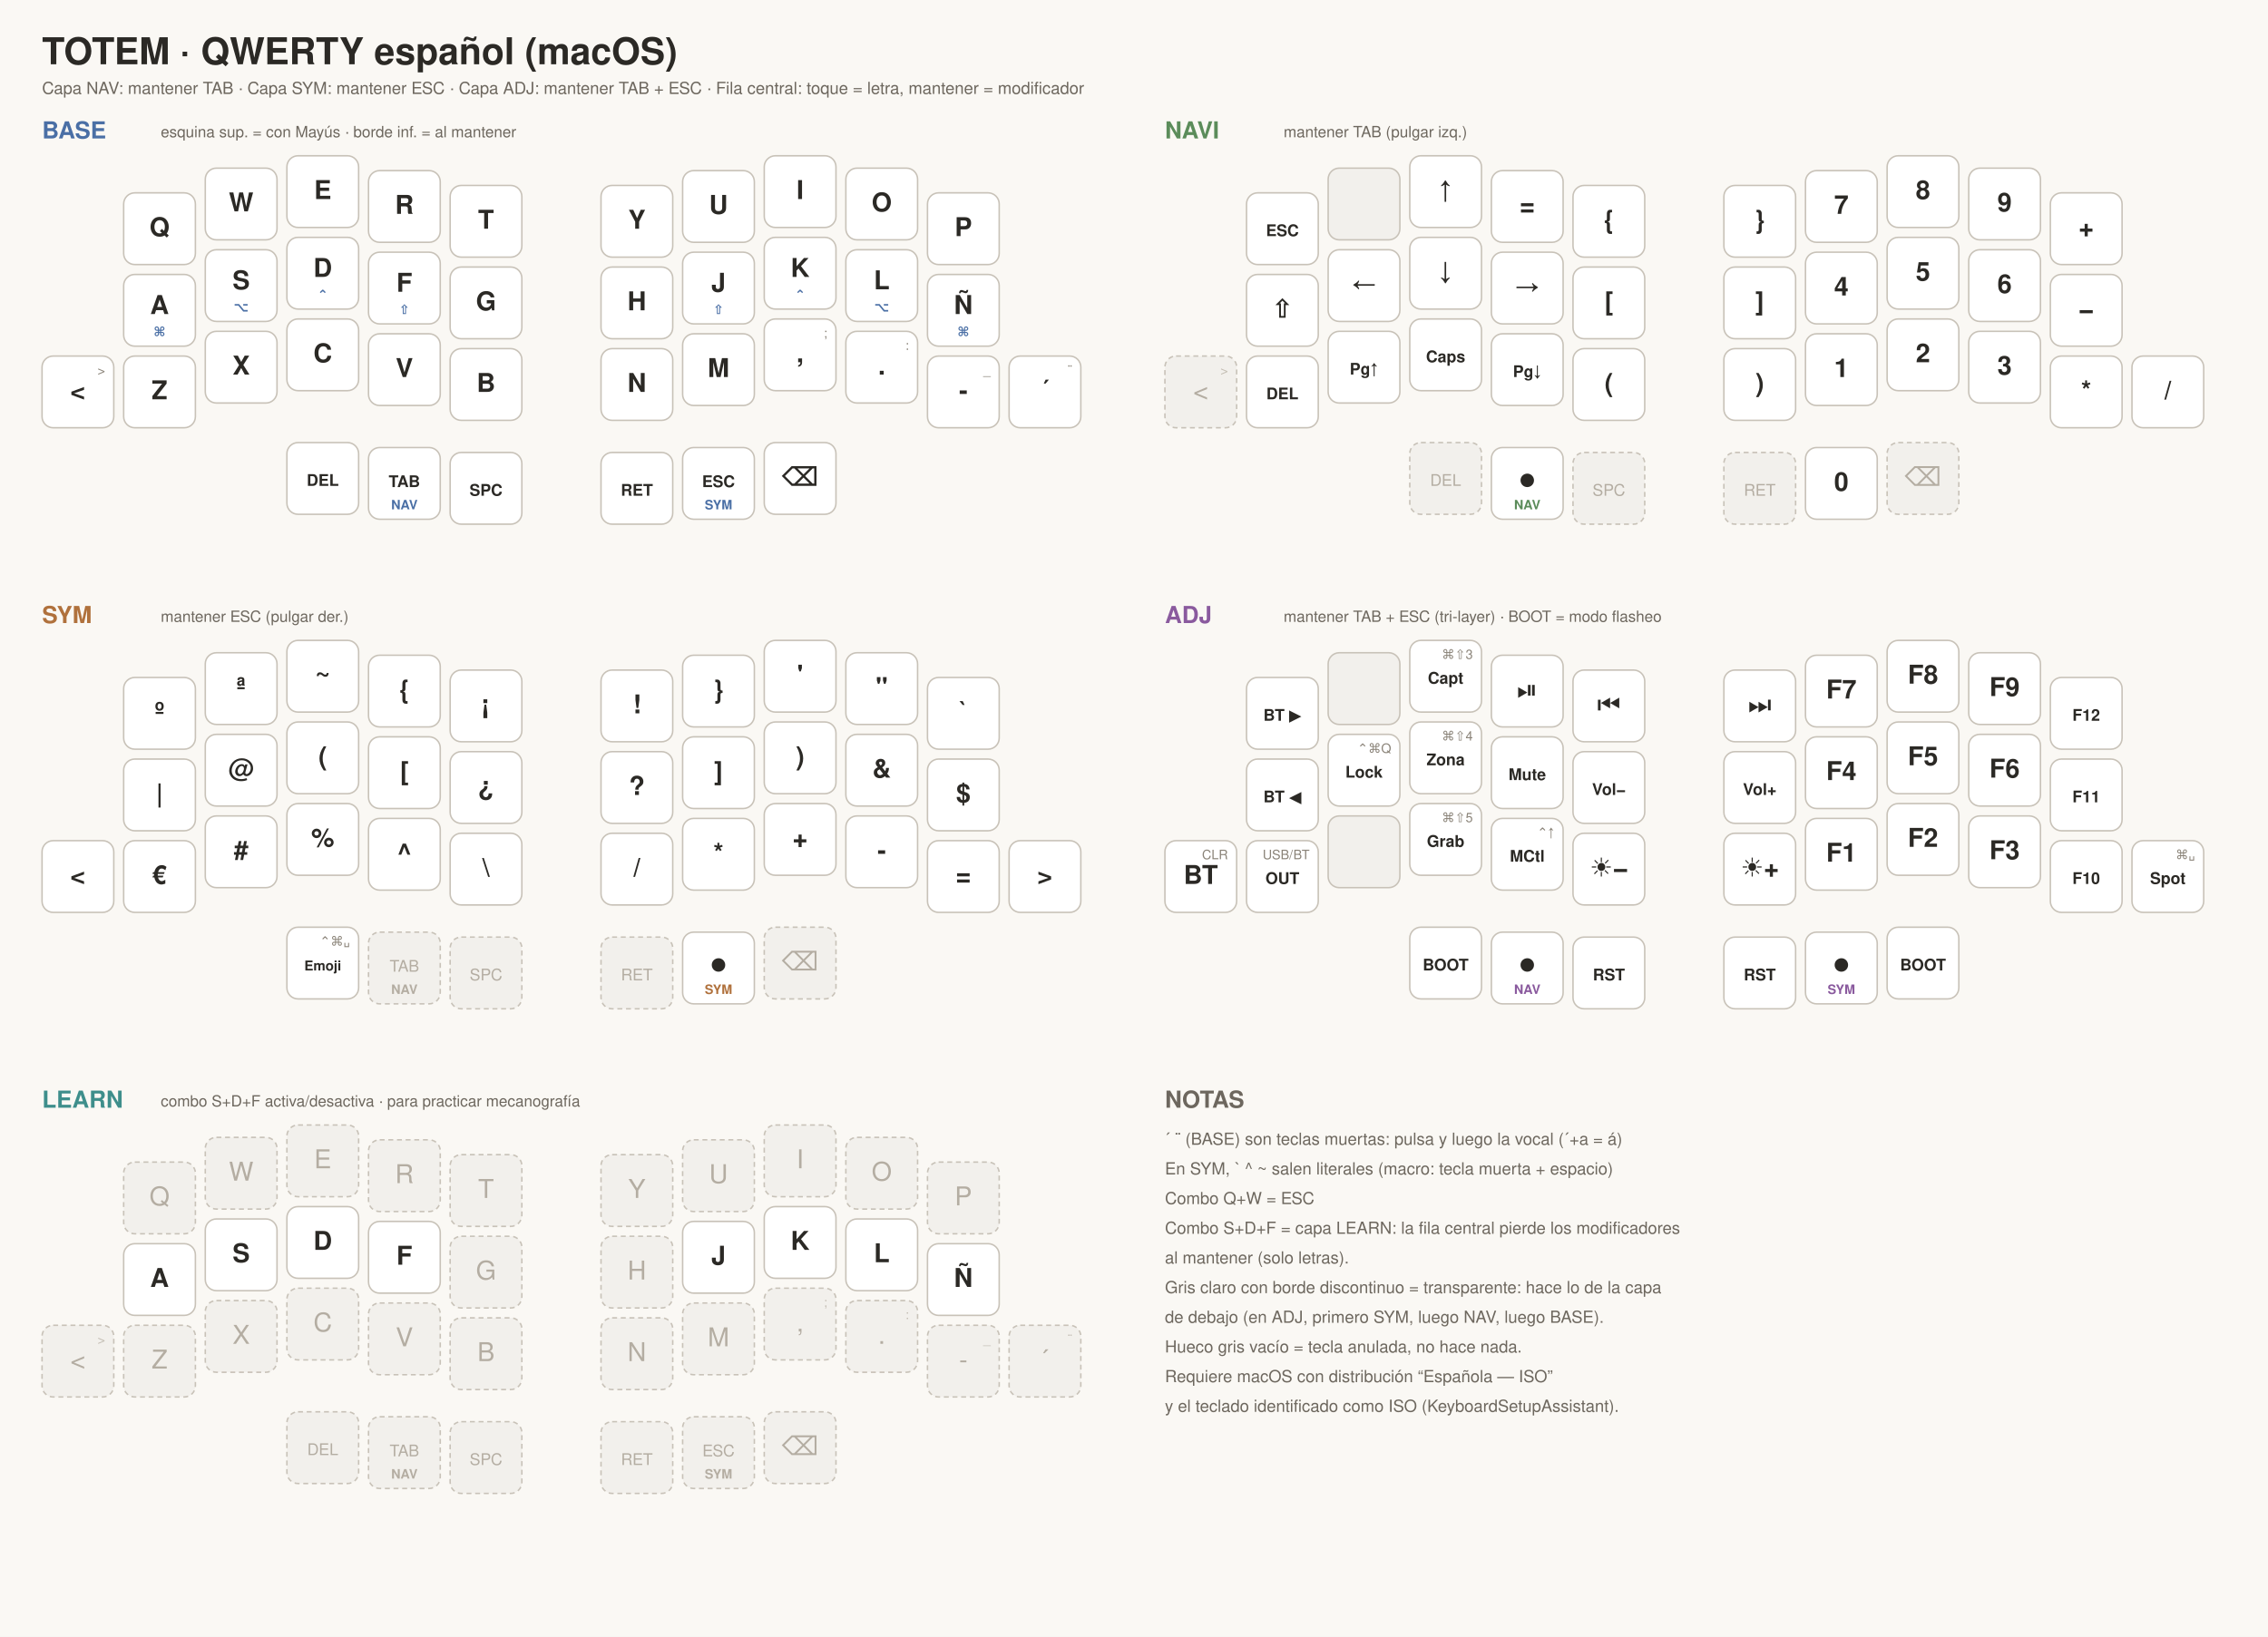
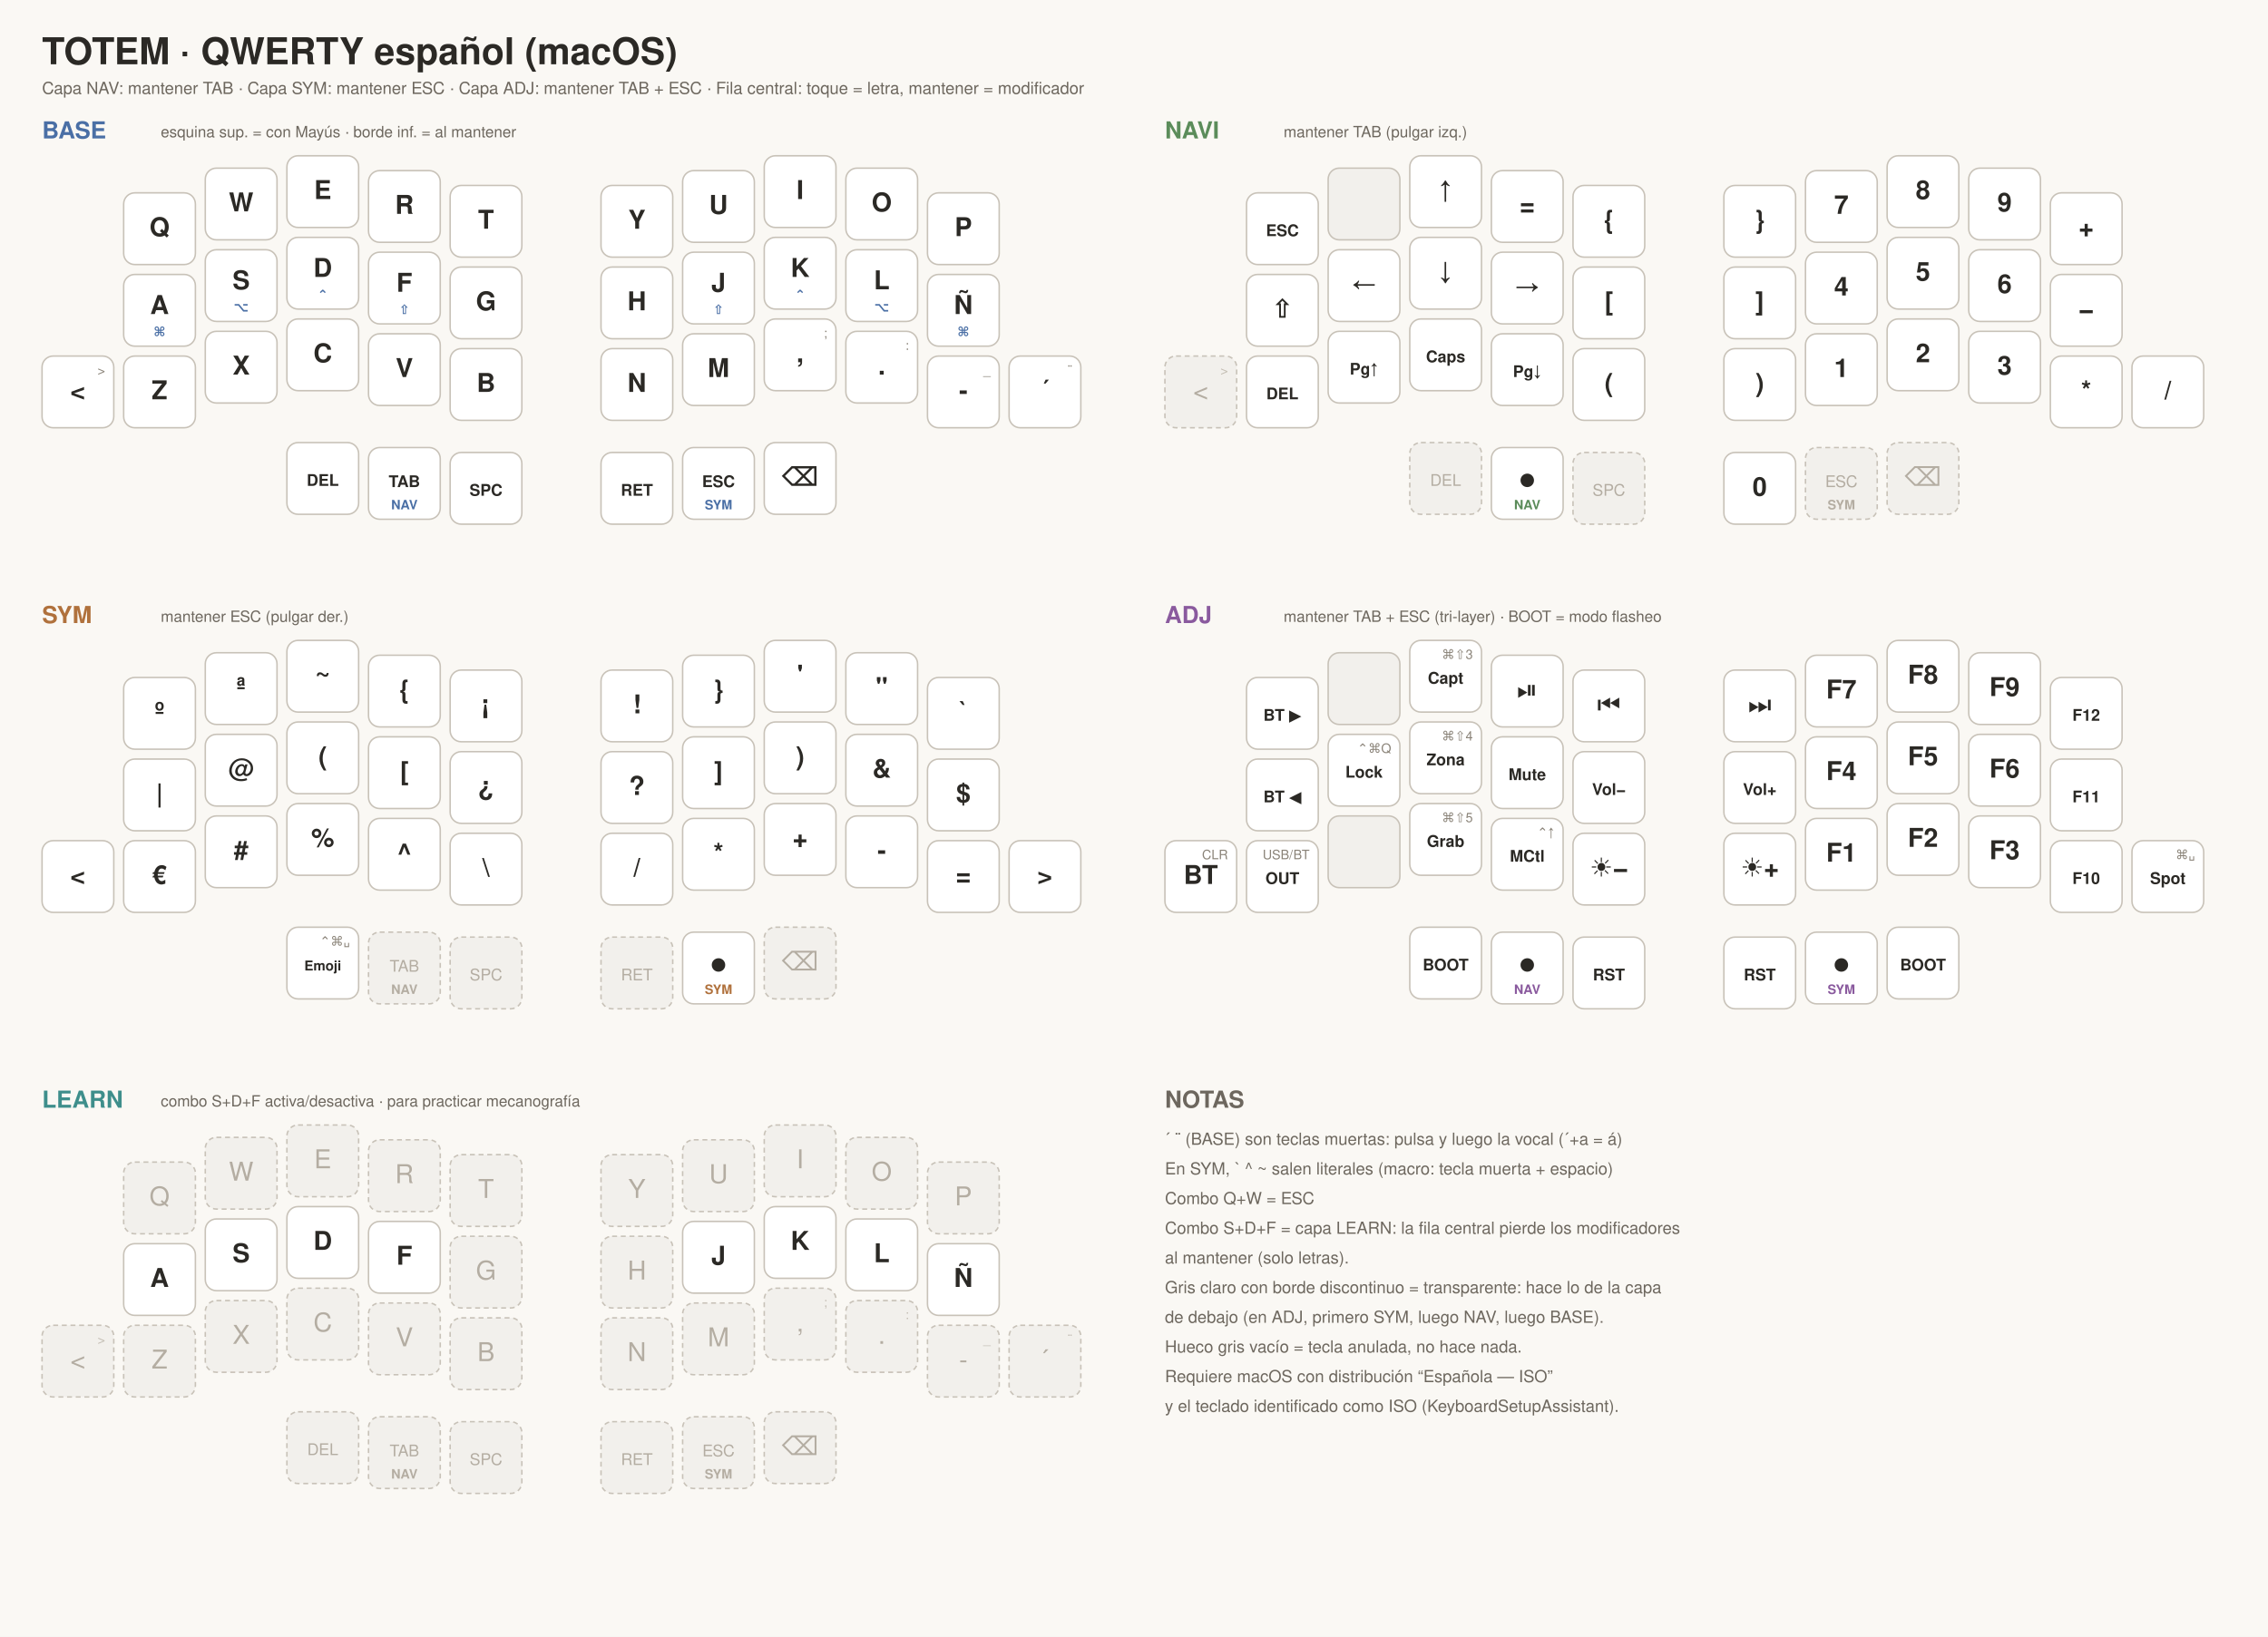
<svg xmlns="http://www.w3.org/2000/svg" viewBox="0 0 1834 1324" font-family="Helvetica Neue, Helvetica, Arial, sans-serif">
  <style>.bg{fill:#faf8f4}.ink{fill:#2b2925}.muted{fill:#6d675e}.sec{fill:#8a8378}.inh{fill:#b4ada2}.inh2{fill:#c4beb4}.k{fill:#ffffff;stroke:#c8c2b8}.off{fill:#f2f0ec;stroke:#c8c2b8}.none{fill:#f2f0ec;stroke:#c8c2b8}.a-BASE{fill:#4A6FA5}.a-NAVI{fill:#5B8C5A}.a-SYM{fill:#B0713C}.a-ADJ{fill:#8A5A9E}.a-LEARN{fill:#3E8E8B}@media (prefers-color-scheme: dark){.bg{fill:#1b1a18}.ink{fill:#ece8e1}.muted{fill:#a8a196}.sec{fill:#9a9387}.inh{fill:#7a7469}.inh2{fill:#6e685e}.k{fill:#2b2926;stroke:#4a463f}.off{fill:#24221f;stroke:#58534b}.none{fill:#25231f;stroke:#615b52}.a-BASE{fill:#86A9DE}.a-NAVI{fill:#8CC08A}.a-SYM{fill:#E0A46E}.a-ADJ{fill:#C094D2}.a-LEARN{fill:#6FC4BF}}</style>
  <rect class="bg" width="1834" height="1324" />
  <text x="34" y="52" font-size="30" font-weight="800" class="ink">TOTEM · QWERTY español (macOS)</text>
  <text x="34" y="76" font-size="13.5" class="muted">Capa NAV: mantener TAB · Capa SYM: mantener ESC · Capa ADJ: mantener TAB + ESC · Fila central: toque = letra, mantener = modificador</text>
  <text x="34" y="112" font-size="19" font-weight="800" class="a-BASE">BASE</text>
  <text x="130" y="111" font-size="12.5" class="muted">esquina sup. = con Mayús · borde inf. = al mantener</text>
  <rect class="k" x="100" y="156" width="58" height="58" rx="9" stroke-width="1.2" />
  <text x="129.0" y="191.0" text-anchor="middle" font-size="21" font-weight="600" class="ink">Q</text>
  <rect class="k" x="486" y="150" width="58" height="58" rx="9" stroke-width="1.2" />
  <text x="515.0" y="185.0" text-anchor="middle" font-size="21" font-weight="600" class="ink">Y</text>
  <rect class="k" x="166" y="136" width="58" height="58" rx="9" stroke-width="1.2" />
  <text x="195.0" y="171.0" text-anchor="middle" font-size="21" font-weight="600" class="ink">W</text>
  <rect class="k" x="552" y="138" width="58" height="58" rx="9" stroke-width="1.2" />
  <text x="581.0" y="173.0" text-anchor="middle" font-size="21" font-weight="600" class="ink">U</text>
  <rect class="k" x="232" y="126" width="58" height="58" rx="9" stroke-width="1.2" />
  <text x="261.0" y="161.0" text-anchor="middle" font-size="21" font-weight="600" class="ink">E</text>
  <rect class="k" x="618" y="126" width="58" height="58" rx="9" stroke-width="1.2" />
  <text x="647.0" y="161.0" text-anchor="middle" font-size="21" font-weight="600" class="ink">I</text>
  <rect class="k" x="298" y="138" width="58" height="58" rx="9" stroke-width="1.2" />
  <text x="327.0" y="173.0" text-anchor="middle" font-size="21" font-weight="600" class="ink">R</text>
  <rect class="k" x="684" y="136" width="58" height="58" rx="9" stroke-width="1.2" />
  <text x="713.0" y="171.0" text-anchor="middle" font-size="21" font-weight="600" class="ink">O</text>
  <rect class="k" x="364" y="150" width="58" height="58" rx="9" stroke-width="1.2" />
  <text x="393.0" y="185.0" text-anchor="middle" font-size="21" font-weight="600" class="ink">T</text>
  <rect class="k" x="750" y="156" width="58" height="58" rx="9" stroke-width="1.2" />
  <text x="779.0" y="191.0" text-anchor="middle" font-size="21" font-weight="600" class="ink">P</text>
  <rect class="k" x="100" y="222" width="58" height="58" rx="9" stroke-width="1.2" />
  <text x="129.0" y="254.0" text-anchor="middle" font-size="21" font-weight="600" class="ink">A</text>
  <text x="129.0" y="272" text-anchor="middle" font-size="10.5" font-weight="700" class="a-BASE">⌘</text>
  <rect class="k" x="486" y="216" width="58" height="58" rx="9" stroke-width="1.2" />
  <text x="515.0" y="251.0" text-anchor="middle" font-size="21" font-weight="600" class="ink">H</text>
  <rect class="k" x="166" y="202" width="58" height="58" rx="9" stroke-width="1.2" />
  <text x="195.0" y="234.0" text-anchor="middle" font-size="21" font-weight="600" class="ink">S</text>
  <text x="195.0" y="252" text-anchor="middle" font-size="10.5" font-weight="700" class="a-BASE">⌥</text>
  <rect class="k" x="552" y="204" width="58" height="58" rx="9" stroke-width="1.2" />
  <text x="581.0" y="236.0" text-anchor="middle" font-size="21" font-weight="600" class="ink">J</text>
  <text x="581.0" y="254" text-anchor="middle" font-size="10.5" font-weight="700" class="a-BASE">⇧</text>
  <rect class="k" x="232" y="192" width="58" height="58" rx="9" stroke-width="1.2" />
  <text x="261.0" y="224.0" text-anchor="middle" font-size="21" font-weight="600" class="ink">D</text>
  <text x="261.0" y="242" text-anchor="middle" font-size="10.5" font-weight="700" class="a-BASE">⌃</text>
  <rect class="k" x="618" y="192" width="58" height="58" rx="9" stroke-width="1.2" />
  <text x="647.0" y="224.0" text-anchor="middle" font-size="21" font-weight="600" class="ink">K</text>
  <text x="647.0" y="242" text-anchor="middle" font-size="10.5" font-weight="700" class="a-BASE">⌃</text>
  <rect class="k" x="298" y="204" width="58" height="58" rx="9" stroke-width="1.2" />
  <text x="327.0" y="236.0" text-anchor="middle" font-size="21" font-weight="600" class="ink">F</text>
  <text x="327.0" y="254" text-anchor="middle" font-size="10.5" font-weight="700" class="a-BASE">⇧</text>
  <rect class="k" x="684" y="202" width="58" height="58" rx="9" stroke-width="1.2" />
  <text x="713.0" y="234.0" text-anchor="middle" font-size="21" font-weight="600" class="ink">L</text>
  <text x="713.0" y="252" text-anchor="middle" font-size="10.5" font-weight="700" class="a-BASE">⌥</text>
  <rect class="k" x="364" y="216" width="58" height="58" rx="9" stroke-width="1.2" />
  <text x="393.0" y="251.0" text-anchor="middle" font-size="21" font-weight="600" class="ink">G</text>
  <rect class="k" x="750" y="222" width="58" height="58" rx="9" stroke-width="1.2" />
  <text x="779.0" y="254.0" text-anchor="middle" font-size="21" font-weight="600" class="ink">Ñ</text>
  <text x="779.0" y="272" text-anchor="middle" font-size="10.5" font-weight="700" class="a-BASE">⌘</text>
  <rect class="k" x="34" y="288" width="58" height="58" rx="9" stroke-width="1.2" />
  <text x="63.0" y="323.0" text-anchor="middle" font-size="21" font-weight="600" class="ink">&lt;</text>
  <text x="85" y="303" text-anchor="end" font-size="10.5" class="sec">&gt;</text>
  <rect class="k" x="100" y="288" width="58" height="58" rx="9" stroke-width="1.2" />
  <text x="129.0" y="323.0" text-anchor="middle" font-size="21" font-weight="600" class="ink">Z</text>
  <rect class="k" x="486" y="282" width="58" height="58" rx="9" stroke-width="1.2" />
  <text x="515.0" y="317.0" text-anchor="middle" font-size="21" font-weight="600" class="ink">N</text>
  <rect class="k" x="166" y="268" width="58" height="58" rx="9" stroke-width="1.2" />
  <text x="195.0" y="303.0" text-anchor="middle" font-size="21" font-weight="600" class="ink">X</text>
  <rect class="k" x="552" y="270" width="58" height="58" rx="9" stroke-width="1.2" />
  <text x="581.0" y="305.0" text-anchor="middle" font-size="21" font-weight="600" class="ink">M</text>
  <rect class="k" x="232" y="258" width="58" height="58" rx="9" stroke-width="1.2" />
  <text x="261.0" y="293.0" text-anchor="middle" font-size="21" font-weight="600" class="ink">C</text>
  <rect class="k" x="618" y="258" width="58" height="58" rx="9" stroke-width="1.2" />
  <text x="647.0" y="293.0" text-anchor="middle" font-size="21" font-weight="600" class="ink">,</text>
  <text x="669" y="273" text-anchor="end" font-size="10.5" class="sec">;</text>
  <rect class="k" x="298" y="270" width="58" height="58" rx="9" stroke-width="1.2" />
  <text x="327.0" y="305.0" text-anchor="middle" font-size="21" font-weight="600" class="ink">V</text>
  <rect class="k" x="684" y="268" width="58" height="58" rx="9" stroke-width="1.2" />
  <text x="713.0" y="303.0" text-anchor="middle" font-size="21" font-weight="600" class="ink">.</text>
  <text x="735" y="283" text-anchor="end" font-size="10.5" class="sec">:</text>
  <rect class="k" x="364" y="282" width="58" height="58" rx="9" stroke-width="1.2" />
  <text x="393.0" y="317.0" text-anchor="middle" font-size="21" font-weight="600" class="ink">B</text>
  <rect class="k" x="750" y="288" width="58" height="58" rx="9" stroke-width="1.2" />
  <text x="779.0" y="323.0" text-anchor="middle" font-size="21" font-weight="600" class="ink">-</text>
  <text x="801" y="303" text-anchor="end" font-size="10.5" class="sec">_</text>
  <rect class="k" x="816" y="288" width="58" height="58" rx="9" stroke-width="1.2" />
  <text x="845.0" y="323.0" text-anchor="middle" font-size="21" font-weight="600" class="ink">´</text>
  <text x="867" y="303" text-anchor="end" font-size="10.5" class="sec">¨</text>
  <rect class="k" x="232" y="358" width="58" height="58" rx="9" stroke-width="1.2" />
  <text x="261.0" y="393.0" text-anchor="middle" font-size="13" font-weight="600" class="ink">DEL</text>
  <rect class="k" x="486" y="366" width="58" height="58" rx="9" stroke-width="1.2" />
  <text x="515.0" y="401.0" text-anchor="middle" font-size="13" font-weight="600" class="ink">RET</text>
  <rect class="k" x="298" y="362" width="58" height="58" rx="9" stroke-width="1.2" />
  <text x="327.0" y="394.0" text-anchor="middle" font-size="13" font-weight="600" class="ink">TAB</text>
  <text x="327.0" y="412" text-anchor="middle" font-size="10.5" font-weight="700" class="a-BASE">NAV</text>
  <rect class="k" x="552" y="362" width="58" height="58" rx="9" stroke-width="1.2" />
  <text x="581.0" y="394.0" text-anchor="middle" font-size="13" font-weight="600" class="ink">ESC</text>
  <text x="581.0" y="412" text-anchor="middle" font-size="10.5" font-weight="700" class="a-BASE">SYM</text>
  <rect class="k" x="364" y="366" width="58" height="58" rx="9" stroke-width="1.2" />
  <text x="393.0" y="401.0" text-anchor="middle" font-size="13" font-weight="600" class="ink">SPC</text>
  <rect class="k" x="618" y="358" width="58" height="58" rx="9" stroke-width="1.2" />
  <text x="647.0" y="393.0" text-anchor="middle" font-size="21" font-weight="600" class="ink">⌫</text>
  <text x="942" y="112" font-size="19" font-weight="800" class="a-NAVI">NAVI</text>
  <text x="1038" y="111" font-size="12.5" class="muted">mantener TAB (pulgar izq.)</text>
  <rect class="k" x="1008" y="156" width="58" height="58" rx="9" stroke-width="1.2" />
  <text x="1037.0" y="191.0" text-anchor="middle" font-size="13" font-weight="600" class="ink">ESC</text>
  <rect class="k" x="1394" y="150" width="58" height="58" rx="9" stroke-width="1.2" />
  <text x="1423.0" y="185.0" text-anchor="middle" font-size="21" font-weight="600" class="ink">}</text>
  <rect class="none" x="1074" y="136" width="58" height="58" rx="9" stroke-width="1.2" />
  <rect class="k" x="1460" y="138" width="58" height="58" rx="9" stroke-width="1.2" />
  <text x="1489.0" y="173.0" text-anchor="middle" font-size="21" font-weight="600" class="ink">7</text>
  <rect class="k" x="1140" y="126" width="58" height="58" rx="9" stroke-width="1.2" />
  <text x="1169.0" y="161.0" text-anchor="middle" font-size="21" font-weight="600" class="ink">↑</text>
  <rect class="k" x="1526" y="126" width="58" height="58" rx="9" stroke-width="1.2" />
  <text x="1555.0" y="161.0" text-anchor="middle" font-size="21" font-weight="600" class="ink">8</text>
  <rect class="k" x="1206" y="138" width="58" height="58" rx="9" stroke-width="1.2" />
  <text x="1235.0" y="173.0" text-anchor="middle" font-size="21" font-weight="600" class="ink">=</text>
  <rect class="k" x="1592" y="136" width="58" height="58" rx="9" stroke-width="1.2" />
  <text x="1621.0" y="171.0" text-anchor="middle" font-size="21" font-weight="600" class="ink">9</text>
  <rect class="k" x="1272" y="150" width="58" height="58" rx="9" stroke-width="1.2" />
  <text x="1301.0" y="185.0" text-anchor="middle" font-size="21" font-weight="600" class="ink">{</text>
  <rect class="k" x="1658" y="156" width="58" height="58" rx="9" stroke-width="1.2" />
  <text x="1687.0" y="191.0" text-anchor="middle" font-size="21" font-weight="600" class="ink">+</text>
  <rect class="k" x="1008" y="222" width="58" height="58" rx="9" stroke-width="1.2" />
  <text x="1037.0" y="257.0" text-anchor="middle" font-size="21" font-weight="600" class="ink">⇧</text>
  <rect class="k" x="1394" y="216" width="58" height="58" rx="9" stroke-width="1.2" />
  <text x="1423.0" y="251.0" text-anchor="middle" font-size="21" font-weight="600" class="ink">]</text>
  <rect class="k" x="1074" y="202" width="58" height="58" rx="9" stroke-width="1.2" />
  <text x="1103.0" y="237.0" text-anchor="middle" font-size="21" font-weight="600" class="ink">←</text>
  <rect class="k" x="1460" y="204" width="58" height="58" rx="9" stroke-width="1.2" />
  <text x="1489.0" y="239.0" text-anchor="middle" font-size="21" font-weight="600" class="ink">4</text>
  <rect class="k" x="1140" y="192" width="58" height="58" rx="9" stroke-width="1.2" />
  <text x="1169.0" y="227.0" text-anchor="middle" font-size="21" font-weight="600" class="ink">↓</text>
  <rect class="k" x="1526" y="192" width="58" height="58" rx="9" stroke-width="1.2" />
  <text x="1555.0" y="227.0" text-anchor="middle" font-size="21" font-weight="600" class="ink">5</text>
  <rect class="k" x="1206" y="204" width="58" height="58" rx="9" stroke-width="1.2" />
  <text x="1235.0" y="239.0" text-anchor="middle" font-size="21" font-weight="600" class="ink">→</text>
  <rect class="k" x="1592" y="202" width="58" height="58" rx="9" stroke-width="1.2" />
  <text x="1621.0" y="237.0" text-anchor="middle" font-size="21" font-weight="600" class="ink">6</text>
  <rect class="k" x="1272" y="216" width="58" height="58" rx="9" stroke-width="1.2" />
  <text x="1301.0" y="251.0" text-anchor="middle" font-size="21" font-weight="600" class="ink">[</text>
  <rect class="k" x="1658" y="222" width="58" height="58" rx="9" stroke-width="1.2" />
  <text x="1687.0" y="257.0" text-anchor="middle" font-size="21" font-weight="600" class="ink">−</text>
  <rect class="off" x="942" y="288" width="58" height="58" rx="9" stroke-width="1.2" stroke-dasharray="4 3" />
  <text x="971.0" y="323.0" text-anchor="middle" font-size="21" font-weight="500" class="inh">&lt;</text>
  <text x="993" y="303" text-anchor="end" font-size="10.5" class="inh2">&gt;</text>
  <rect class="k" x="1008" y="288" width="58" height="58" rx="9" stroke-width="1.2" />
  <text x="1037.0" y="323.0" text-anchor="middle" font-size="13" font-weight="600" class="ink">DEL</text>
  <rect class="k" x="1394" y="282" width="58" height="58" rx="9" stroke-width="1.2" />
  <text x="1423.0" y="317.0" text-anchor="middle" font-size="21" font-weight="600" class="ink">)</text>
  <rect class="k" x="1074" y="268" width="58" height="58" rx="9" stroke-width="1.2" />
  <text x="1103.0" y="303.0" text-anchor="middle" font-size="13" font-weight="600" class="ink">Pg↑</text>
  <rect class="k" x="1460" y="270" width="58" height="58" rx="9" stroke-width="1.2" />
  <text x="1489.0" y="305.0" text-anchor="middle" font-size="21" font-weight="600" class="ink">1</text>
  <rect class="k" x="1140" y="258" width="58" height="58" rx="9" stroke-width="1.2" />
  <text x="1169.0" y="293.0" text-anchor="middle" font-size="13" font-weight="600" class="ink">Caps</text>
  <rect class="k" x="1526" y="258" width="58" height="58" rx="9" stroke-width="1.2" />
  <text x="1555.0" y="293.0" text-anchor="middle" font-size="21" font-weight="600" class="ink">2</text>
  <rect class="k" x="1206" y="270" width="58" height="58" rx="9" stroke-width="1.2" />
  <text x="1235.0" y="305.0" text-anchor="middle" font-size="13" font-weight="600" class="ink">Pg↓</text>
  <rect class="k" x="1592" y="268" width="58" height="58" rx="9" stroke-width="1.2" />
  <text x="1621.0" y="303.0" text-anchor="middle" font-size="21" font-weight="600" class="ink">3</text>
  <rect class="k" x="1272" y="282" width="58" height="58" rx="9" stroke-width="1.2" />
  <text x="1301.0" y="317.0" text-anchor="middle" font-size="21" font-weight="600" class="ink">(</text>
  <rect class="k" x="1658" y="288" width="58" height="58" rx="9" stroke-width="1.2" />
  <text x="1687.0" y="323.0" text-anchor="middle" font-size="21" font-weight="600" class="ink">*</text>
  <rect class="k" x="1724" y="288" width="58" height="58" rx="9" stroke-width="1.2" />
  <text x="1753.0" y="323.0" text-anchor="middle" font-size="21" font-weight="600" class="ink">/</text>
  <rect class="off" x="1140" y="358" width="58" height="58" rx="9" stroke-width="1.2" stroke-dasharray="4 3" />
  <text x="1169.0" y="393.0" text-anchor="middle" font-size="13" font-weight="500" class="inh">DEL</text>
-   <rect class="off" x="1394" y="366" width="58" height="58" rx="9" stroke-width="1.2" stroke-dasharray="4 3" />
-   <text x="1423.0" y="401.0" text-anchor="middle" font-size="13" font-weight="500" class="inh">RET</text>
+   <rect class="k" x="1394" y="366" width="58" height="58" rx="9" stroke-width="1.2" />
+   <text x="1423.0" y="401.0" text-anchor="middle" font-size="21" font-weight="600" class="ink">0</text>
  <rect class="k" x="1206" y="362" width="58" height="58" rx="9" stroke-width="1.2" />
  <text x="1235.0" y="394.0" text-anchor="middle" font-size="21" font-weight="600" class="ink">●</text>
  <text x="1235.0" y="412" text-anchor="middle" font-size="10.5" font-weight="700" class="a-NAVI">NAV</text>
-   <rect class="k" x="1460" y="362" width="58" height="58" rx="9" stroke-width="1.2" />
-   <text x="1489.0" y="397.0" text-anchor="middle" font-size="21" font-weight="600" class="ink">0</text>
+   <rect class="off" x="1460" y="362" width="58" height="58" rx="9" stroke-width="1.2" stroke-dasharray="4 3" />
+   <text x="1489.0" y="394.0" text-anchor="middle" font-size="13" font-weight="500" class="inh">ESC</text>
+   <text x="1489.0" y="412" text-anchor="middle" font-size="10.5" font-weight="700" class="inh">SYM</text>
  <rect class="off" x="1272" y="366" width="58" height="58" rx="9" stroke-width="1.2" stroke-dasharray="4 3" />
  <text x="1301.0" y="401.0" text-anchor="middle" font-size="13" font-weight="500" class="inh">SPC</text>
  <rect class="off" x="1526" y="358" width="58" height="58" rx="9" stroke-width="1.2" stroke-dasharray="4 3" />
  <text x="1555.0" y="393.0" text-anchor="middle" font-size="21" font-weight="500" class="inh">⌫</text>
  <text x="34" y="504" font-size="19" font-weight="800" class="a-SYM">SYM</text>
  <text x="130" y="503" font-size="12.5" class="muted">mantener ESC (pulgar der.)</text>
  <rect class="k" x="100" y="548" width="58" height="58" rx="9" stroke-width="1.2" />
  <text x="129.0" y="583.0" text-anchor="middle" font-size="21" font-weight="600" class="ink">º</text>
  <rect class="k" x="486" y="542" width="58" height="58" rx="9" stroke-width="1.2" />
  <text x="515.0" y="577.0" text-anchor="middle" font-size="21" font-weight="600" class="ink">!</text>
  <rect class="k" x="166" y="528" width="58" height="58" rx="9" stroke-width="1.2" />
  <text x="195.0" y="563.0" text-anchor="middle" font-size="21" font-weight="600" class="ink">ª</text>
  <rect class="k" x="552" y="530" width="58" height="58" rx="9" stroke-width="1.2" />
  <text x="581.0" y="565.0" text-anchor="middle" font-size="21" font-weight="600" class="ink">}</text>
  <rect class="k" x="232" y="518" width="58" height="58" rx="9" stroke-width="1.2" />
  <text x="261.0" y="553.0" text-anchor="middle" font-size="21" font-weight="600" class="ink">~</text>
  <rect class="k" x="618" y="518" width="58" height="58" rx="9" stroke-width="1.2" />
  <text x="647.0" y="553.0" text-anchor="middle" font-size="21" font-weight="600" class="ink">'</text>
  <rect class="k" x="298" y="530" width="58" height="58" rx="9" stroke-width="1.2" />
  <text x="327.0" y="565.0" text-anchor="middle" font-size="21" font-weight="600" class="ink">{</text>
  <rect class="k" x="684" y="528" width="58" height="58" rx="9" stroke-width="1.2" />
  <text x="713.0" y="563.0" text-anchor="middle" font-size="21" font-weight="600" class="ink">"</text>
  <rect class="k" x="364" y="542" width="58" height="58" rx="9" stroke-width="1.2" />
  <text x="393.0" y="577.0" text-anchor="middle" font-size="21" font-weight="600" class="ink">¡</text>
  <rect class="k" x="750" y="548" width="58" height="58" rx="9" stroke-width="1.2" />
  <text x="779.0" y="583.0" text-anchor="middle" font-size="21" font-weight="600" class="ink">`</text>
  <rect class="k" x="100" y="614" width="58" height="58" rx="9" stroke-width="1.2" />
  <text x="129.0" y="649.0" text-anchor="middle" font-size="21" font-weight="600" class="ink">|</text>
  <rect class="k" x="486" y="608" width="58" height="58" rx="9" stroke-width="1.2" />
  <text x="515.0" y="643.0" text-anchor="middle" font-size="21" font-weight="600" class="ink">?</text>
  <rect class="k" x="166" y="594" width="58" height="58" rx="9" stroke-width="1.2" />
  <text x="195.0" y="629.0" text-anchor="middle" font-size="21" font-weight="600" class="ink">@</text>
  <rect class="k" x="552" y="596" width="58" height="58" rx="9" stroke-width="1.2" />
  <text x="581.0" y="631.0" text-anchor="middle" font-size="21" font-weight="600" class="ink">]</text>
  <rect class="k" x="232" y="584" width="58" height="58" rx="9" stroke-width="1.2" />
  <text x="261.0" y="619.0" text-anchor="middle" font-size="21" font-weight="600" class="ink">(</text>
  <rect class="k" x="618" y="584" width="58" height="58" rx="9" stroke-width="1.2" />
  <text x="647.0" y="619.0" text-anchor="middle" font-size="21" font-weight="600" class="ink">)</text>
  <rect class="k" x="298" y="596" width="58" height="58" rx="9" stroke-width="1.2" />
  <text x="327.0" y="631.0" text-anchor="middle" font-size="21" font-weight="600" class="ink">[</text>
  <rect class="k" x="684" y="594" width="58" height="58" rx="9" stroke-width="1.2" />
  <text x="713.0" y="629.0" text-anchor="middle" font-size="21" font-weight="600" class="ink">&amp;</text>
  <rect class="k" x="364" y="608" width="58" height="58" rx="9" stroke-width="1.2" />
  <text x="393.0" y="643.0" text-anchor="middle" font-size="21" font-weight="600" class="ink">¿</text>
  <rect class="k" x="750" y="614" width="58" height="58" rx="9" stroke-width="1.2" />
  <text x="779.0" y="649.0" text-anchor="middle" font-size="21" font-weight="600" class="ink">$</text>
  <rect class="k" x="34" y="680" width="58" height="58" rx="9" stroke-width="1.2" />
  <text x="63.0" y="715.0" text-anchor="middle" font-size="21" font-weight="600" class="ink">&lt;</text>
  <rect class="k" x="100" y="680" width="58" height="58" rx="9" stroke-width="1.2" />
  <text x="129.0" y="715.0" text-anchor="middle" font-size="21" font-weight="600" class="ink">€</text>
  <rect class="k" x="486" y="674" width="58" height="58" rx="9" stroke-width="1.2" />
  <text x="515.0" y="709.0" text-anchor="middle" font-size="21" font-weight="600" class="ink">/</text>
  <rect class="k" x="166" y="660" width="58" height="58" rx="9" stroke-width="1.2" />
  <text x="195.0" y="695.0" text-anchor="middle" font-size="21" font-weight="600" class="ink">#</text>
  <rect class="k" x="552" y="662" width="58" height="58" rx="9" stroke-width="1.2" />
  <text x="581.0" y="697.0" text-anchor="middle" font-size="21" font-weight="600" class="ink">*</text>
  <rect class="k" x="232" y="650" width="58" height="58" rx="9" stroke-width="1.2" />
  <text x="261.0" y="685.0" text-anchor="middle" font-size="21" font-weight="600" class="ink">%</text>
  <rect class="k" x="618" y="650" width="58" height="58" rx="9" stroke-width="1.2" />
  <text x="647.0" y="685.0" text-anchor="middle" font-size="21" font-weight="600" class="ink">+</text>
  <rect class="k" x="298" y="662" width="58" height="58" rx="9" stroke-width="1.2" />
  <text x="327.0" y="697.0" text-anchor="middle" font-size="21" font-weight="600" class="ink">^</text>
  <rect class="k" x="684" y="660" width="58" height="58" rx="9" stroke-width="1.2" />
  <text x="713.0" y="695.0" text-anchor="middle" font-size="21" font-weight="600" class="ink">-</text>
  <rect class="k" x="364" y="674" width="58" height="58" rx="9" stroke-width="1.2" />
  <text x="393.0" y="709.0" text-anchor="middle" font-size="21" font-weight="600" class="ink">\</text>
  <rect class="k" x="750" y="680" width="58" height="58" rx="9" stroke-width="1.2" />
  <text x="779.0" y="715.0" text-anchor="middle" font-size="21" font-weight="600" class="ink">=</text>
  <rect class="k" x="816" y="680" width="58" height="58" rx="9" stroke-width="1.2" />
  <text x="845.0" y="715.0" text-anchor="middle" font-size="21" font-weight="600" class="ink">&gt;</text>
  <rect class="k" x="232" y="750" width="58" height="58" rx="9" stroke-width="1.2" />
  <text x="261.0" y="785.0" text-anchor="middle" font-size="11" font-weight="600" class="ink">Emoji</text>
  <text x="283" y="765" text-anchor="end" font-size="10.5" class="sec">⌃⌘␣</text>
  <rect class="off" x="486" y="758" width="58" height="58" rx="9" stroke-width="1.2" stroke-dasharray="4 3" />
  <text x="515.0" y="793.0" text-anchor="middle" font-size="13" font-weight="500" class="inh">RET</text>
  <rect class="off" x="298" y="754" width="58" height="58" rx="9" stroke-width="1.2" stroke-dasharray="4 3" />
  <text x="327.0" y="786.0" text-anchor="middle" font-size="13" font-weight="500" class="inh">TAB</text>
  <text x="327.0" y="804" text-anchor="middle" font-size="10.5" font-weight="700" class="inh">NAV</text>
  <rect class="k" x="552" y="754" width="58" height="58" rx="9" stroke-width="1.2" />
  <text x="581.0" y="786.0" text-anchor="middle" font-size="21" font-weight="600" class="ink">●</text>
  <text x="581.0" y="804" text-anchor="middle" font-size="10.5" font-weight="700" class="a-SYM">SYM</text>
  <rect class="off" x="364" y="758" width="58" height="58" rx="9" stroke-width="1.2" stroke-dasharray="4 3" />
  <text x="393.0" y="793.0" text-anchor="middle" font-size="13" font-weight="500" class="inh">SPC</text>
  <rect class="off" x="618" y="750" width="58" height="58" rx="9" stroke-width="1.2" stroke-dasharray="4 3" />
  <text x="647.0" y="785.0" text-anchor="middle" font-size="21" font-weight="500" class="inh">⌫</text>
  <text x="942" y="504" font-size="19" font-weight="800" class="a-ADJ">ADJ</text>
  <text x="1038" y="503" font-size="12.5" class="muted">mantener TAB + ESC (tri-layer) · BOOT = modo flasheo</text>
  <rect class="k" x="1008" y="548" width="58" height="58" rx="9" stroke-width="1.2" />
  <text x="1037.0" y="583.0" text-anchor="middle" font-size="13" font-weight="600" class="ink">BT ▶</text>
  <rect class="k" x="1394" y="542" width="58" height="58" rx="9" stroke-width="1.2" />
  <text x="1423.0" y="577.0" text-anchor="middle" font-size="21" font-weight="600" class="ink">⏭</text>
  <rect class="none" x="1074" y="528" width="58" height="58" rx="9" stroke-width="1.2" />
  <rect class="k" x="1460" y="530" width="58" height="58" rx="9" stroke-width="1.2" />
  <text x="1489.0" y="565.0" text-anchor="middle" font-size="21" font-weight="600" class="ink">F7</text>
  <rect class="k" x="1140" y="518" width="58" height="58" rx="9" stroke-width="1.2" />
  <text x="1169.0" y="553.0" text-anchor="middle" font-size="13" font-weight="600" class="ink">Capt</text>
  <text x="1191" y="533" text-anchor="end" font-size="10.5" class="sec">⌘⇧3</text>
  <rect class="k" x="1526" y="518" width="58" height="58" rx="9" stroke-width="1.2" />
  <text x="1555.0" y="553.0" text-anchor="middle" font-size="21" font-weight="600" class="ink">F8</text>
  <rect class="k" x="1206" y="530" width="58" height="58" rx="9" stroke-width="1.2" />
  <text x="1235.0" y="565.0" text-anchor="middle" font-size="21" font-weight="600" class="ink">⏯</text>
  <rect class="k" x="1592" y="528" width="58" height="58" rx="9" stroke-width="1.2" />
  <text x="1621.0" y="563.0" text-anchor="middle" font-size="21" font-weight="600" class="ink">F9</text>
  <rect class="k" x="1272" y="542" width="58" height="58" rx="9" stroke-width="1.2" />
  <text x="1301.0" y="577.0" text-anchor="middle" font-size="21" font-weight="600" class="ink">⏮</text>
  <rect class="k" x="1658" y="548" width="58" height="58" rx="9" stroke-width="1.2" />
  <text x="1687.0" y="583.0" text-anchor="middle" font-size="13" font-weight="600" class="ink">F12</text>
  <rect class="k" x="1008" y="614" width="58" height="58" rx="9" stroke-width="1.2" />
  <text x="1037.0" y="649.0" text-anchor="middle" font-size="13" font-weight="600" class="ink">BT ◀</text>
  <rect class="k" x="1394" y="608" width="58" height="58" rx="9" stroke-width="1.2" />
  <text x="1423.0" y="643.0" text-anchor="middle" font-size="13" font-weight="600" class="ink">Vol+</text>
  <rect class="k" x="1074" y="594" width="58" height="58" rx="9" stroke-width="1.2" />
  <text x="1103.0" y="629.0" text-anchor="middle" font-size="13" font-weight="600" class="ink">Lock</text>
  <text x="1125" y="609" text-anchor="end" font-size="10.5" class="sec">⌃⌘Q</text>
  <rect class="k" x="1460" y="596" width="58" height="58" rx="9" stroke-width="1.2" />
  <text x="1489.0" y="631.0" text-anchor="middle" font-size="21" font-weight="600" class="ink">F4</text>
  <rect class="k" x="1140" y="584" width="58" height="58" rx="9" stroke-width="1.2" />
  <text x="1169.0" y="619.0" text-anchor="middle" font-size="13" font-weight="600" class="ink">Zona</text>
  <text x="1191" y="599" text-anchor="end" font-size="10.5" class="sec">⌘⇧4</text>
  <rect class="k" x="1526" y="584" width="58" height="58" rx="9" stroke-width="1.2" />
  <text x="1555.0" y="619.0" text-anchor="middle" font-size="21" font-weight="600" class="ink">F5</text>
  <rect class="k" x="1206" y="596" width="58" height="58" rx="9" stroke-width="1.2" />
  <text x="1235.0" y="631.0" text-anchor="middle" font-size="13" font-weight="600" class="ink">Mute</text>
  <rect class="k" x="1592" y="594" width="58" height="58" rx="9" stroke-width="1.2" />
  <text x="1621.0" y="629.0" text-anchor="middle" font-size="21" font-weight="600" class="ink">F6</text>
  <rect class="k" x="1272" y="608" width="58" height="58" rx="9" stroke-width="1.2" />
  <text x="1301.0" y="643.0" text-anchor="middle" font-size="13" font-weight="600" class="ink">Vol−</text>
  <rect class="k" x="1658" y="614" width="58" height="58" rx="9" stroke-width="1.2" />
  <text x="1687.0" y="649.0" text-anchor="middle" font-size="13" font-weight="600" class="ink">F11</text>
  <rect class="k" x="942" y="680" width="58" height="58" rx="9" stroke-width="1.2" />
  <text x="971.0" y="715.0" text-anchor="middle" font-size="21" font-weight="600" class="ink">BT</text>
  <text x="993" y="695" text-anchor="end" font-size="10.5" class="sec">CLR</text>
  <rect class="k" x="1008" y="680" width="58" height="58" rx="9" stroke-width="1.2" />
  <text x="1037.0" y="715.0" text-anchor="middle" font-size="13" font-weight="600" class="ink">OUT</text>
  <text x="1059" y="695" text-anchor="end" font-size="10.5" class="sec">USB/BT</text>
  <rect class="k" x="1394" y="674" width="58" height="58" rx="9" stroke-width="1.2" />
  <text x="1423.0" y="709.0" text-anchor="middle" font-size="21" font-weight="600" class="ink">☀+</text>
  <rect class="none" x="1074" y="660" width="58" height="58" rx="9" stroke-width="1.2" />
  <rect class="k" x="1460" y="662" width="58" height="58" rx="9" stroke-width="1.2" />
  <text x="1489.0" y="697.0" text-anchor="middle" font-size="21" font-weight="600" class="ink">F1</text>
  <rect class="k" x="1140" y="650" width="58" height="58" rx="9" stroke-width="1.2" />
  <text x="1169.0" y="685.0" text-anchor="middle" font-size="13" font-weight="600" class="ink">Grab</text>
  <text x="1191" y="665" text-anchor="end" font-size="10.5" class="sec">⌘⇧5</text>
  <rect class="k" x="1526" y="650" width="58" height="58" rx="9" stroke-width="1.2" />
  <text x="1555.0" y="685.0" text-anchor="middle" font-size="21" font-weight="600" class="ink">F2</text>
  <rect class="k" x="1206" y="662" width="58" height="58" rx="9" stroke-width="1.2" />
  <text x="1235.0" y="697.0" text-anchor="middle" font-size="13" font-weight="600" class="ink">MCtl</text>
  <text x="1257" y="677" text-anchor="end" font-size="10.5" class="sec">⌃↑</text>
  <rect class="k" x="1592" y="660" width="58" height="58" rx="9" stroke-width="1.2" />
  <text x="1621.0" y="695.0" text-anchor="middle" font-size="21" font-weight="600" class="ink">F3</text>
  <rect class="k" x="1272" y="674" width="58" height="58" rx="9" stroke-width="1.2" />
  <text x="1301.0" y="709.0" text-anchor="middle" font-size="21" font-weight="600" class="ink">☀−</text>
  <rect class="k" x="1658" y="680" width="58" height="58" rx="9" stroke-width="1.2" />
  <text x="1687.0" y="715.0" text-anchor="middle" font-size="13" font-weight="600" class="ink">F10</text>
  <rect class="k" x="1724" y="680" width="58" height="58" rx="9" stroke-width="1.2" />
  <text x="1753.0" y="715.0" text-anchor="middle" font-size="13" font-weight="600" class="ink">Spot</text>
  <text x="1775" y="695" text-anchor="end" font-size="10.5" class="sec">⌘␣</text>
  <rect class="k" x="1140" y="750" width="58" height="58" rx="9" stroke-width="1.2" />
  <text x="1169.0" y="785.0" text-anchor="middle" font-size="13" font-weight="600" class="ink">BOOT</text>
  <rect class="k" x="1394" y="758" width="58" height="58" rx="9" stroke-width="1.2" />
  <text x="1423.0" y="793.0" text-anchor="middle" font-size="13" font-weight="600" class="ink">RST</text>
  <rect class="k" x="1206" y="754" width="58" height="58" rx="9" stroke-width="1.2" />
  <text x="1235.0" y="786.0" text-anchor="middle" font-size="21" font-weight="600" class="ink">●</text>
  <text x="1235.0" y="804" text-anchor="middle" font-size="10.5" font-weight="700" class="a-ADJ">NAV</text>
  <rect class="k" x="1460" y="754" width="58" height="58" rx="9" stroke-width="1.2" />
  <text x="1489.0" y="786.0" text-anchor="middle" font-size="21" font-weight="600" class="ink">●</text>
  <text x="1489.0" y="804" text-anchor="middle" font-size="10.5" font-weight="700" class="a-ADJ">SYM</text>
  <rect class="k" x="1272" y="758" width="58" height="58" rx="9" stroke-width="1.2" />
  <text x="1301.0" y="793.0" text-anchor="middle" font-size="13" font-weight="600" class="ink">RST</text>
  <rect class="k" x="1526" y="750" width="58" height="58" rx="9" stroke-width="1.2" />
  <text x="1555.0" y="785.0" text-anchor="middle" font-size="13" font-weight="600" class="ink">BOOT</text>
  <text x="34" y="896" font-size="19" font-weight="800" class="a-LEARN">LEARN</text>
  <text x="130" y="895" font-size="12.5" class="muted">combo S+D+F activa/desactiva · para practicar mecanografía</text>
  <rect class="off" x="100" y="940" width="58" height="58" rx="9" stroke-width="1.2" stroke-dasharray="4 3" />
  <text x="129.0" y="975.0" text-anchor="middle" font-size="21" font-weight="500" class="inh">Q</text>
  <rect class="off" x="486" y="934" width="58" height="58" rx="9" stroke-width="1.2" stroke-dasharray="4 3" />
  <text x="515.0" y="969.0" text-anchor="middle" font-size="21" font-weight="500" class="inh">Y</text>
  <rect class="off" x="166" y="920" width="58" height="58" rx="9" stroke-width="1.2" stroke-dasharray="4 3" />
  <text x="195.0" y="955.0" text-anchor="middle" font-size="21" font-weight="500" class="inh">W</text>
  <rect class="off" x="552" y="922" width="58" height="58" rx="9" stroke-width="1.2" stroke-dasharray="4 3" />
  <text x="581.0" y="957.0" text-anchor="middle" font-size="21" font-weight="500" class="inh">U</text>
  <rect class="off" x="232" y="910" width="58" height="58" rx="9" stroke-width="1.2" stroke-dasharray="4 3" />
  <text x="261.0" y="945.0" text-anchor="middle" font-size="21" font-weight="500" class="inh">E</text>
  <rect class="off" x="618" y="910" width="58" height="58" rx="9" stroke-width="1.2" stroke-dasharray="4 3" />
  <text x="647.0" y="945.0" text-anchor="middle" font-size="21" font-weight="500" class="inh">I</text>
  <rect class="off" x="298" y="922" width="58" height="58" rx="9" stroke-width="1.2" stroke-dasharray="4 3" />
  <text x="327.0" y="957.0" text-anchor="middle" font-size="21" font-weight="500" class="inh">R</text>
  <rect class="off" x="684" y="920" width="58" height="58" rx="9" stroke-width="1.2" stroke-dasharray="4 3" />
  <text x="713.0" y="955.0" text-anchor="middle" font-size="21" font-weight="500" class="inh">O</text>
  <rect class="off" x="364" y="934" width="58" height="58" rx="9" stroke-width="1.2" stroke-dasharray="4 3" />
  <text x="393.0" y="969.0" text-anchor="middle" font-size="21" font-weight="500" class="inh">T</text>
  <rect class="off" x="750" y="940" width="58" height="58" rx="9" stroke-width="1.2" stroke-dasharray="4 3" />
  <text x="779.0" y="975.0" text-anchor="middle" font-size="21" font-weight="500" class="inh">P</text>
  <rect class="k" x="100" y="1006" width="58" height="58" rx="9" stroke-width="1.2" />
  <text x="129.0" y="1041.0" text-anchor="middle" font-size="21" font-weight="600" class="ink">A</text>
  <rect class="off" x="486" y="1000" width="58" height="58" rx="9" stroke-width="1.2" stroke-dasharray="4 3" />
  <text x="515.0" y="1035.0" text-anchor="middle" font-size="21" font-weight="500" class="inh">H</text>
  <rect class="k" x="166" y="986" width="58" height="58" rx="9" stroke-width="1.2" />
  <text x="195.0" y="1021.0" text-anchor="middle" font-size="21" font-weight="600" class="ink">S</text>
  <rect class="k" x="552" y="988" width="58" height="58" rx="9" stroke-width="1.2" />
  <text x="581.0" y="1023.0" text-anchor="middle" font-size="21" font-weight="600" class="ink">J</text>
  <rect class="k" x="232" y="976" width="58" height="58" rx="9" stroke-width="1.2" />
  <text x="261.0" y="1011.0" text-anchor="middle" font-size="21" font-weight="600" class="ink">D</text>
  <rect class="k" x="618" y="976" width="58" height="58" rx="9" stroke-width="1.2" />
  <text x="647.0" y="1011.0" text-anchor="middle" font-size="21" font-weight="600" class="ink">K</text>
  <rect class="k" x="298" y="988" width="58" height="58" rx="9" stroke-width="1.2" />
  <text x="327.0" y="1023.0" text-anchor="middle" font-size="21" font-weight="600" class="ink">F</text>
  <rect class="k" x="684" y="986" width="58" height="58" rx="9" stroke-width="1.2" />
  <text x="713.0" y="1021.0" text-anchor="middle" font-size="21" font-weight="600" class="ink">L</text>
  <rect class="off" x="364" y="1000" width="58" height="58" rx="9" stroke-width="1.2" stroke-dasharray="4 3" />
  <text x="393.0" y="1035.0" text-anchor="middle" font-size="21" font-weight="500" class="inh">G</text>
  <rect class="k" x="750" y="1006" width="58" height="58" rx="9" stroke-width="1.2" />
  <text x="779.0" y="1041.0" text-anchor="middle" font-size="21" font-weight="600" class="ink">Ñ</text>
  <rect class="off" x="34" y="1072" width="58" height="58" rx="9" stroke-width="1.2" stroke-dasharray="4 3" />
  <text x="63.0" y="1107.0" text-anchor="middle" font-size="21" font-weight="500" class="inh">&lt;</text>
  <text x="85" y="1087" text-anchor="end" font-size="10.5" class="inh2">&gt;</text>
  <rect class="off" x="100" y="1072" width="58" height="58" rx="9" stroke-width="1.2" stroke-dasharray="4 3" />
  <text x="129.0" y="1107.0" text-anchor="middle" font-size="21" font-weight="500" class="inh">Z</text>
  <rect class="off" x="486" y="1066" width="58" height="58" rx="9" stroke-width="1.2" stroke-dasharray="4 3" />
  <text x="515.0" y="1101.0" text-anchor="middle" font-size="21" font-weight="500" class="inh">N</text>
  <rect class="off" x="166" y="1052" width="58" height="58" rx="9" stroke-width="1.2" stroke-dasharray="4 3" />
  <text x="195.0" y="1087.0" text-anchor="middle" font-size="21" font-weight="500" class="inh">X</text>
  <rect class="off" x="552" y="1054" width="58" height="58" rx="9" stroke-width="1.2" stroke-dasharray="4 3" />
  <text x="581.0" y="1089.0" text-anchor="middle" font-size="21" font-weight="500" class="inh">M</text>
  <rect class="off" x="232" y="1042" width="58" height="58" rx="9" stroke-width="1.2" stroke-dasharray="4 3" />
  <text x="261.0" y="1077.0" text-anchor="middle" font-size="21" font-weight="500" class="inh">C</text>
  <rect class="off" x="618" y="1042" width="58" height="58" rx="9" stroke-width="1.2" stroke-dasharray="4 3" />
  <text x="647.0" y="1077.0" text-anchor="middle" font-size="21" font-weight="500" class="inh">,</text>
  <text x="669" y="1057" text-anchor="end" font-size="10.5" class="inh2">;</text>
  <rect class="off" x="298" y="1054" width="58" height="58" rx="9" stroke-width="1.2" stroke-dasharray="4 3" />
  <text x="327.0" y="1089.0" text-anchor="middle" font-size="21" font-weight="500" class="inh">V</text>
  <rect class="off" x="684" y="1052" width="58" height="58" rx="9" stroke-width="1.2" stroke-dasharray="4 3" />
  <text x="713.0" y="1087.0" text-anchor="middle" font-size="21" font-weight="500" class="inh">.</text>
  <text x="735" y="1067" text-anchor="end" font-size="10.5" class="inh2">:</text>
  <rect class="off" x="364" y="1066" width="58" height="58" rx="9" stroke-width="1.2" stroke-dasharray="4 3" />
  <text x="393.0" y="1101.0" text-anchor="middle" font-size="21" font-weight="500" class="inh">B</text>
  <rect class="off" x="750" y="1072" width="58" height="58" rx="9" stroke-width="1.2" stroke-dasharray="4 3" />
  <text x="779.0" y="1107.0" text-anchor="middle" font-size="21" font-weight="500" class="inh">-</text>
  <text x="801" y="1087" text-anchor="end" font-size="10.5" class="inh2">_</text>
  <rect class="off" x="816" y="1072" width="58" height="58" rx="9" stroke-width="1.2" stroke-dasharray="4 3" />
  <text x="845.0" y="1107.0" text-anchor="middle" font-size="21" font-weight="500" class="inh">´</text>
  <text x="867" y="1087" text-anchor="end" font-size="10.5" class="inh2">¨</text>
  <rect class="off" x="232" y="1142" width="58" height="58" rx="9" stroke-width="1.2" stroke-dasharray="4 3" />
  <text x="261.0" y="1177.0" text-anchor="middle" font-size="13" font-weight="500" class="inh">DEL</text>
  <rect class="off" x="486" y="1150" width="58" height="58" rx="9" stroke-width="1.2" stroke-dasharray="4 3" />
  <text x="515.0" y="1185.0" text-anchor="middle" font-size="13" font-weight="500" class="inh">RET</text>
  <rect class="off" x="298" y="1146" width="58" height="58" rx="9" stroke-width="1.2" stroke-dasharray="4 3" />
  <text x="327.0" y="1178.0" text-anchor="middle" font-size="13" font-weight="500" class="inh">TAB</text>
  <text x="327.0" y="1196" text-anchor="middle" font-size="10.5" font-weight="700" class="inh">NAV</text>
  <rect class="off" x="552" y="1146" width="58" height="58" rx="9" stroke-width="1.2" stroke-dasharray="4 3" />
  <text x="581.0" y="1178.0" text-anchor="middle" font-size="13" font-weight="500" class="inh">ESC</text>
  <text x="581.0" y="1196" text-anchor="middle" font-size="10.5" font-weight="700" class="inh">SYM</text>
  <rect class="off" x="364" y="1150" width="58" height="58" rx="9" stroke-width="1.2" stroke-dasharray="4 3" />
  <text x="393.0" y="1185.0" text-anchor="middle" font-size="13" font-weight="500" class="inh">SPC</text>
  <rect class="off" x="618" y="1142" width="58" height="58" rx="9" stroke-width="1.2" stroke-dasharray="4 3" />
  <text x="647.0" y="1177.0" text-anchor="middle" font-size="21" font-weight="500" class="inh">⌫</text>
  <text x="942" y="896" font-size="19" font-weight="800" class="muted">NOTAS</text>
  <text x="942" y="926" font-size="13.5" class="muted">´ ¨ (BASE) son teclas muertas: pulsa y luego la vocal (´+a = á)</text>
  <text x="942" y="950" font-size="13.5" class="muted">En SYM, ` ^ ~ salen literales (macro: tecla muerta + espacio)</text>
  <text x="942" y="974" font-size="13.5" class="muted">Combo Q+W = ESC</text>
  <text x="942" y="998" font-size="13.5" class="muted">Combo S+D+F = capa LEARN: la fila central pierde los modificadores</text>
  <text x="942" y="1022" font-size="13.5" class="muted">al mantener (solo letras).</text>
  <text x="942" y="1046" font-size="13.5" class="muted">Gris claro con borde discontinuo = transparente: hace lo de la capa</text>
  <text x="942" y="1070" font-size="13.5" class="muted">de debajo (en ADJ, primero SYM, luego NAV, luego BASE).</text>
  <text x="942" y="1094" font-size="13.5" class="muted">Hueco gris vacío = tecla anulada, no hace nada.</text>
  <text x="942" y="1118" font-size="13.5" class="muted">Requiere macOS con distribución “Española — ISO”</text>
  <text x="942" y="1142" font-size="13.5" class="muted">y el teclado identificado como ISO (KeyboardSetupAssistant).</text>
</svg>
